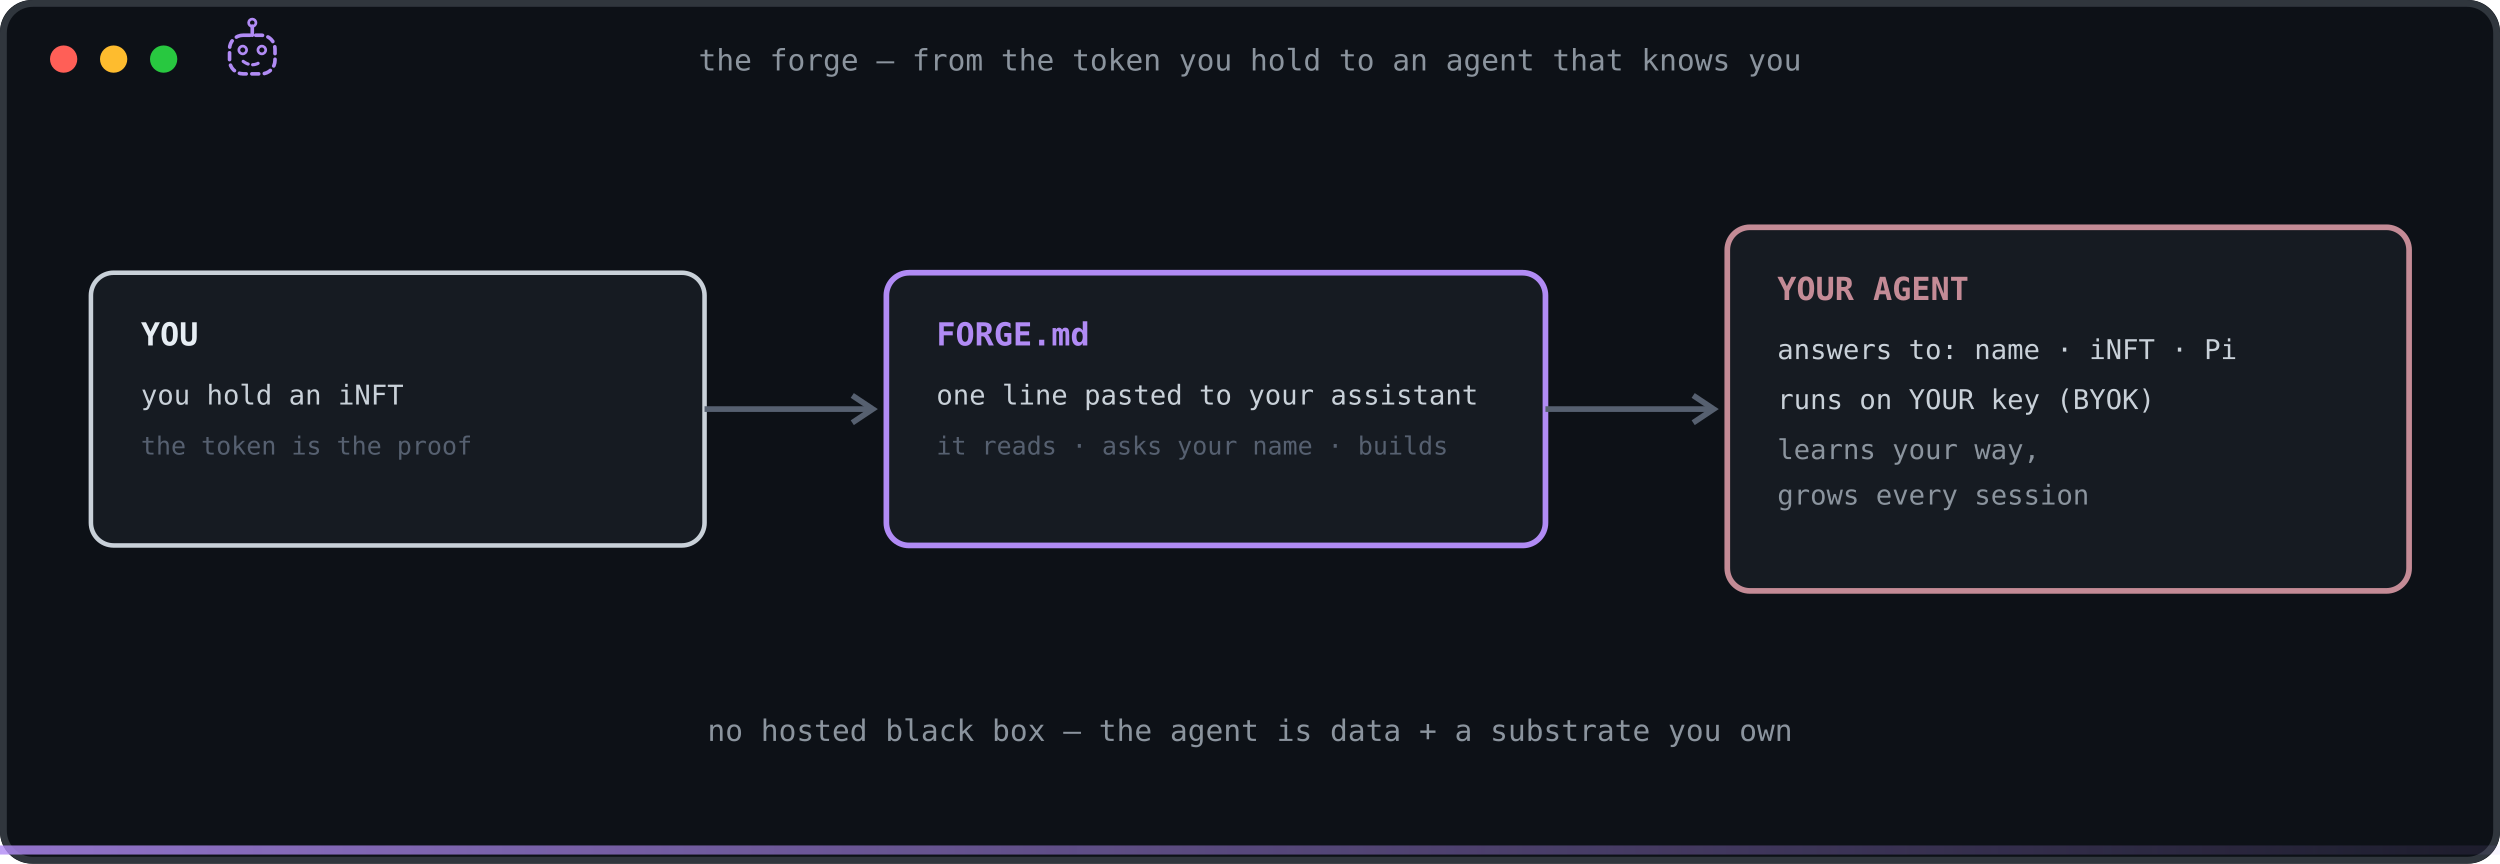
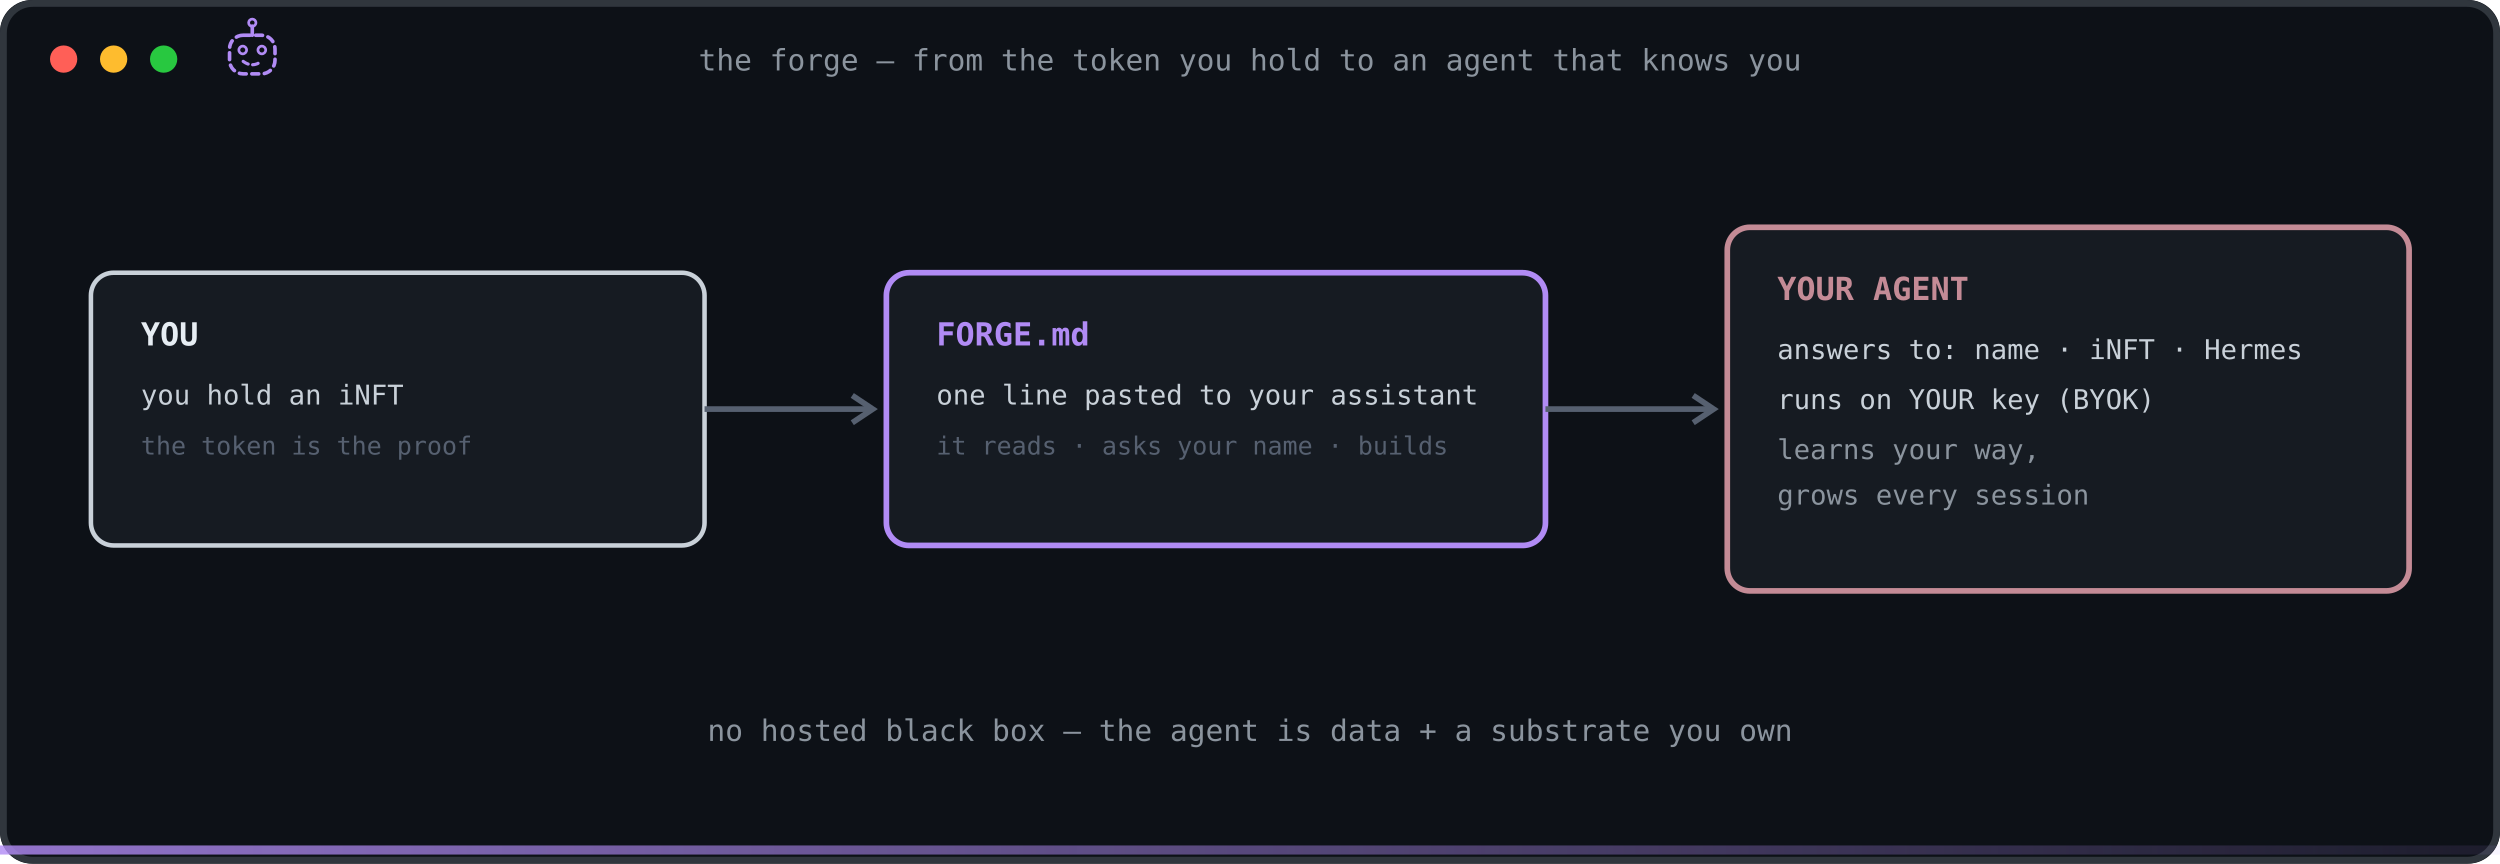
<svg xmlns="http://www.w3.org/2000/svg" viewBox="0 0 1100 380" font-family="ui-monospace, SFMono-Regular, Menlo, Consolas, monospace" font-size="14">
  <defs>
    <linearGradient id="violine" x1="0" y1="0" x2="1" y2="0">
      <stop offset="0" stop-color="#b18bf5" stop-opacity="0.9" />
      <stop offset="1" stop-color="#b18bf5" stop-opacity="0.1" />
    </linearGradient>
  </defs>
  <rect width="1100" height="380" rx="14" fill="#0d1117" />
  <rect x="1.5" y="1.5" width="1097" height="377" rx="13" fill="none" stroke="#30363d" stroke-width="3" />
  <rect x="0" y="372" width="1100" height="4" fill="url(#violine)" opacity="0.9" />
  <circle cx="28" cy="26" r="6" fill="#ff5f57" />
  <circle cx="50" cy="26" r="6" fill="#febc2e" />
  <circle cx="72" cy="26" r="6" fill="#28c840" />
  <g stroke="#b18bf5" fill="none" stroke-linecap="round">
    <rect x="101" y="15.5" width="20" height="17" rx="6" stroke-width="1.6" stroke-dasharray="3 2.5" />
    <line x1="111" y1="15.5" x2="111" y2="11.5" stroke-width="1.6" />
    <circle cx="111" cy="10" r="1.6" stroke-width="1.2" />
    <circle cx="106.8" cy="22" r="1.7" stroke-width="1.2" />
    <circle cx="115.2" cy="22" r="1.7" stroke-width="1.2" />
    <path d="M107 27 Q111 30 115 27" stroke-width="1.4" stroke-dasharray="2.5 2" />
  </g>
  <text x="550" y="31" text-anchor="middle" font-size="13" fill="#8b949e">the forge — from the token you hold to an agent that knows you</text>
  <g font-size="12">
    <rect x="40" y="120" width="270" height="120" rx="10" fill="#161b22" stroke="#c9d1d9" stroke-width="2" />
    <text x="62" y="152" fill="#e6edf3" font-weight="bold" font-size="14">YOU</text>
    <text x="62" y="178" fill="#c9d1d9">you hold an iNFT</text>
    <text x="62" y="200" fill="#566070" font-size="11">the token is the proof</text>
    <rect x="390" y="120" width="290" height="120" rx="10" fill="#161b22" stroke="#b18bf5" stroke-width="2.5" />
    <text x="412" y="152" fill="#b18bf5" font-weight="bold" font-size="14">FORGE.md</text>
    <text x="412" y="178" fill="#c9d1d9">one line pasted to your assistant</text>
    <text x="412" y="200" fill="#566070" font-size="11">it reads · asks your name · builds</text>
    <rect x="760" y="100" width="300" height="160" rx="10" fill="#161b22" stroke="#c48b96" stroke-width="2.5" />
    <text x="782" y="132" fill="#c48b96" font-weight="bold" font-size="14">YOUR AGENT</text>
-     <text x="782" y="158" fill="#c9d1d9">answers to: name · iNFT · Pi</text>
+     <text x="782" y="158" fill="#c9d1d9">answers to: name · iNFT · Hermes</text>
    <text x="782" y="180" fill="#c9d1d9">runs on YOUR key (BYOK)</text>
    <text x="782" y="202" fill="#8b949e">learns your way,</text>
    <text x="782" y="222" fill="#8b949e">grows every session</text>
  </g>
  <g stroke="#566070" stroke-width="2.5" fill="none">
    <path d="M310 180 382 180" />
    <path d="M375 174 384 180 375 186" />
    <path d="M680 180 752 180" />
    <path d="M745 174 754 180 745 186" />
  </g>
  <text x="550" y="326" text-anchor="middle" fill="#8b949e" font-size="13">no hosted black box — the agent is data + a substrate you own</text>
</svg>
